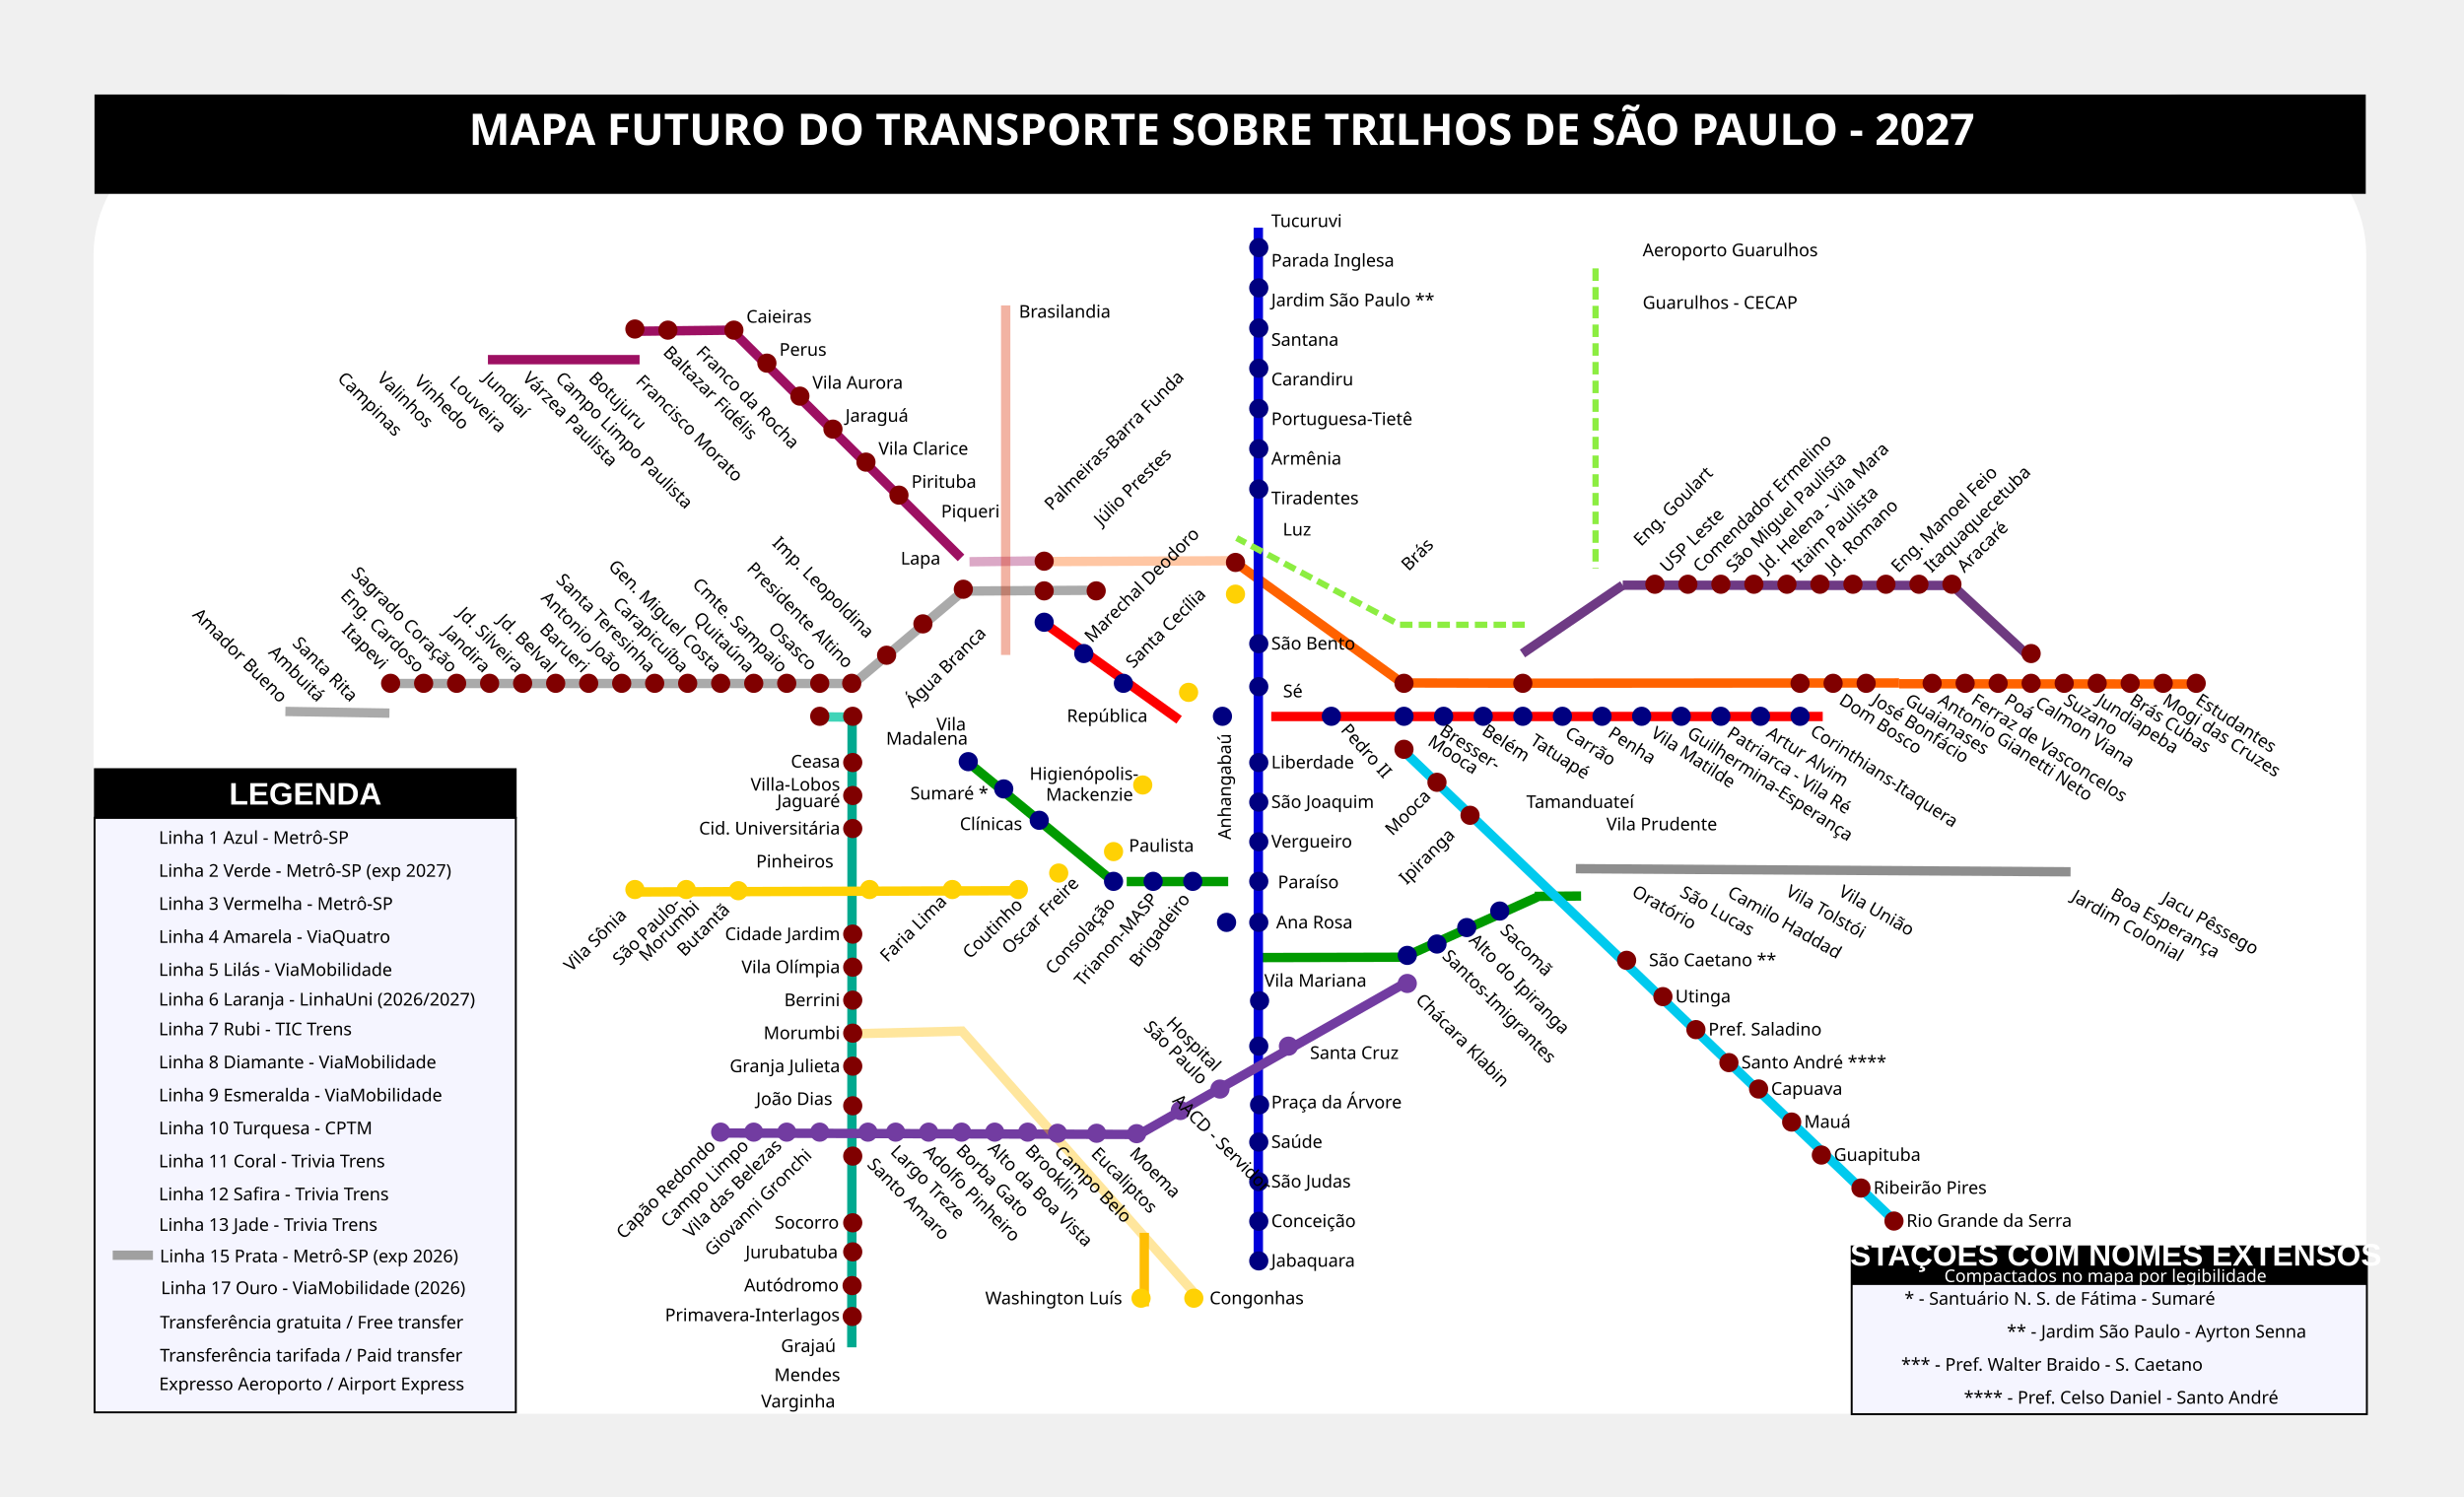
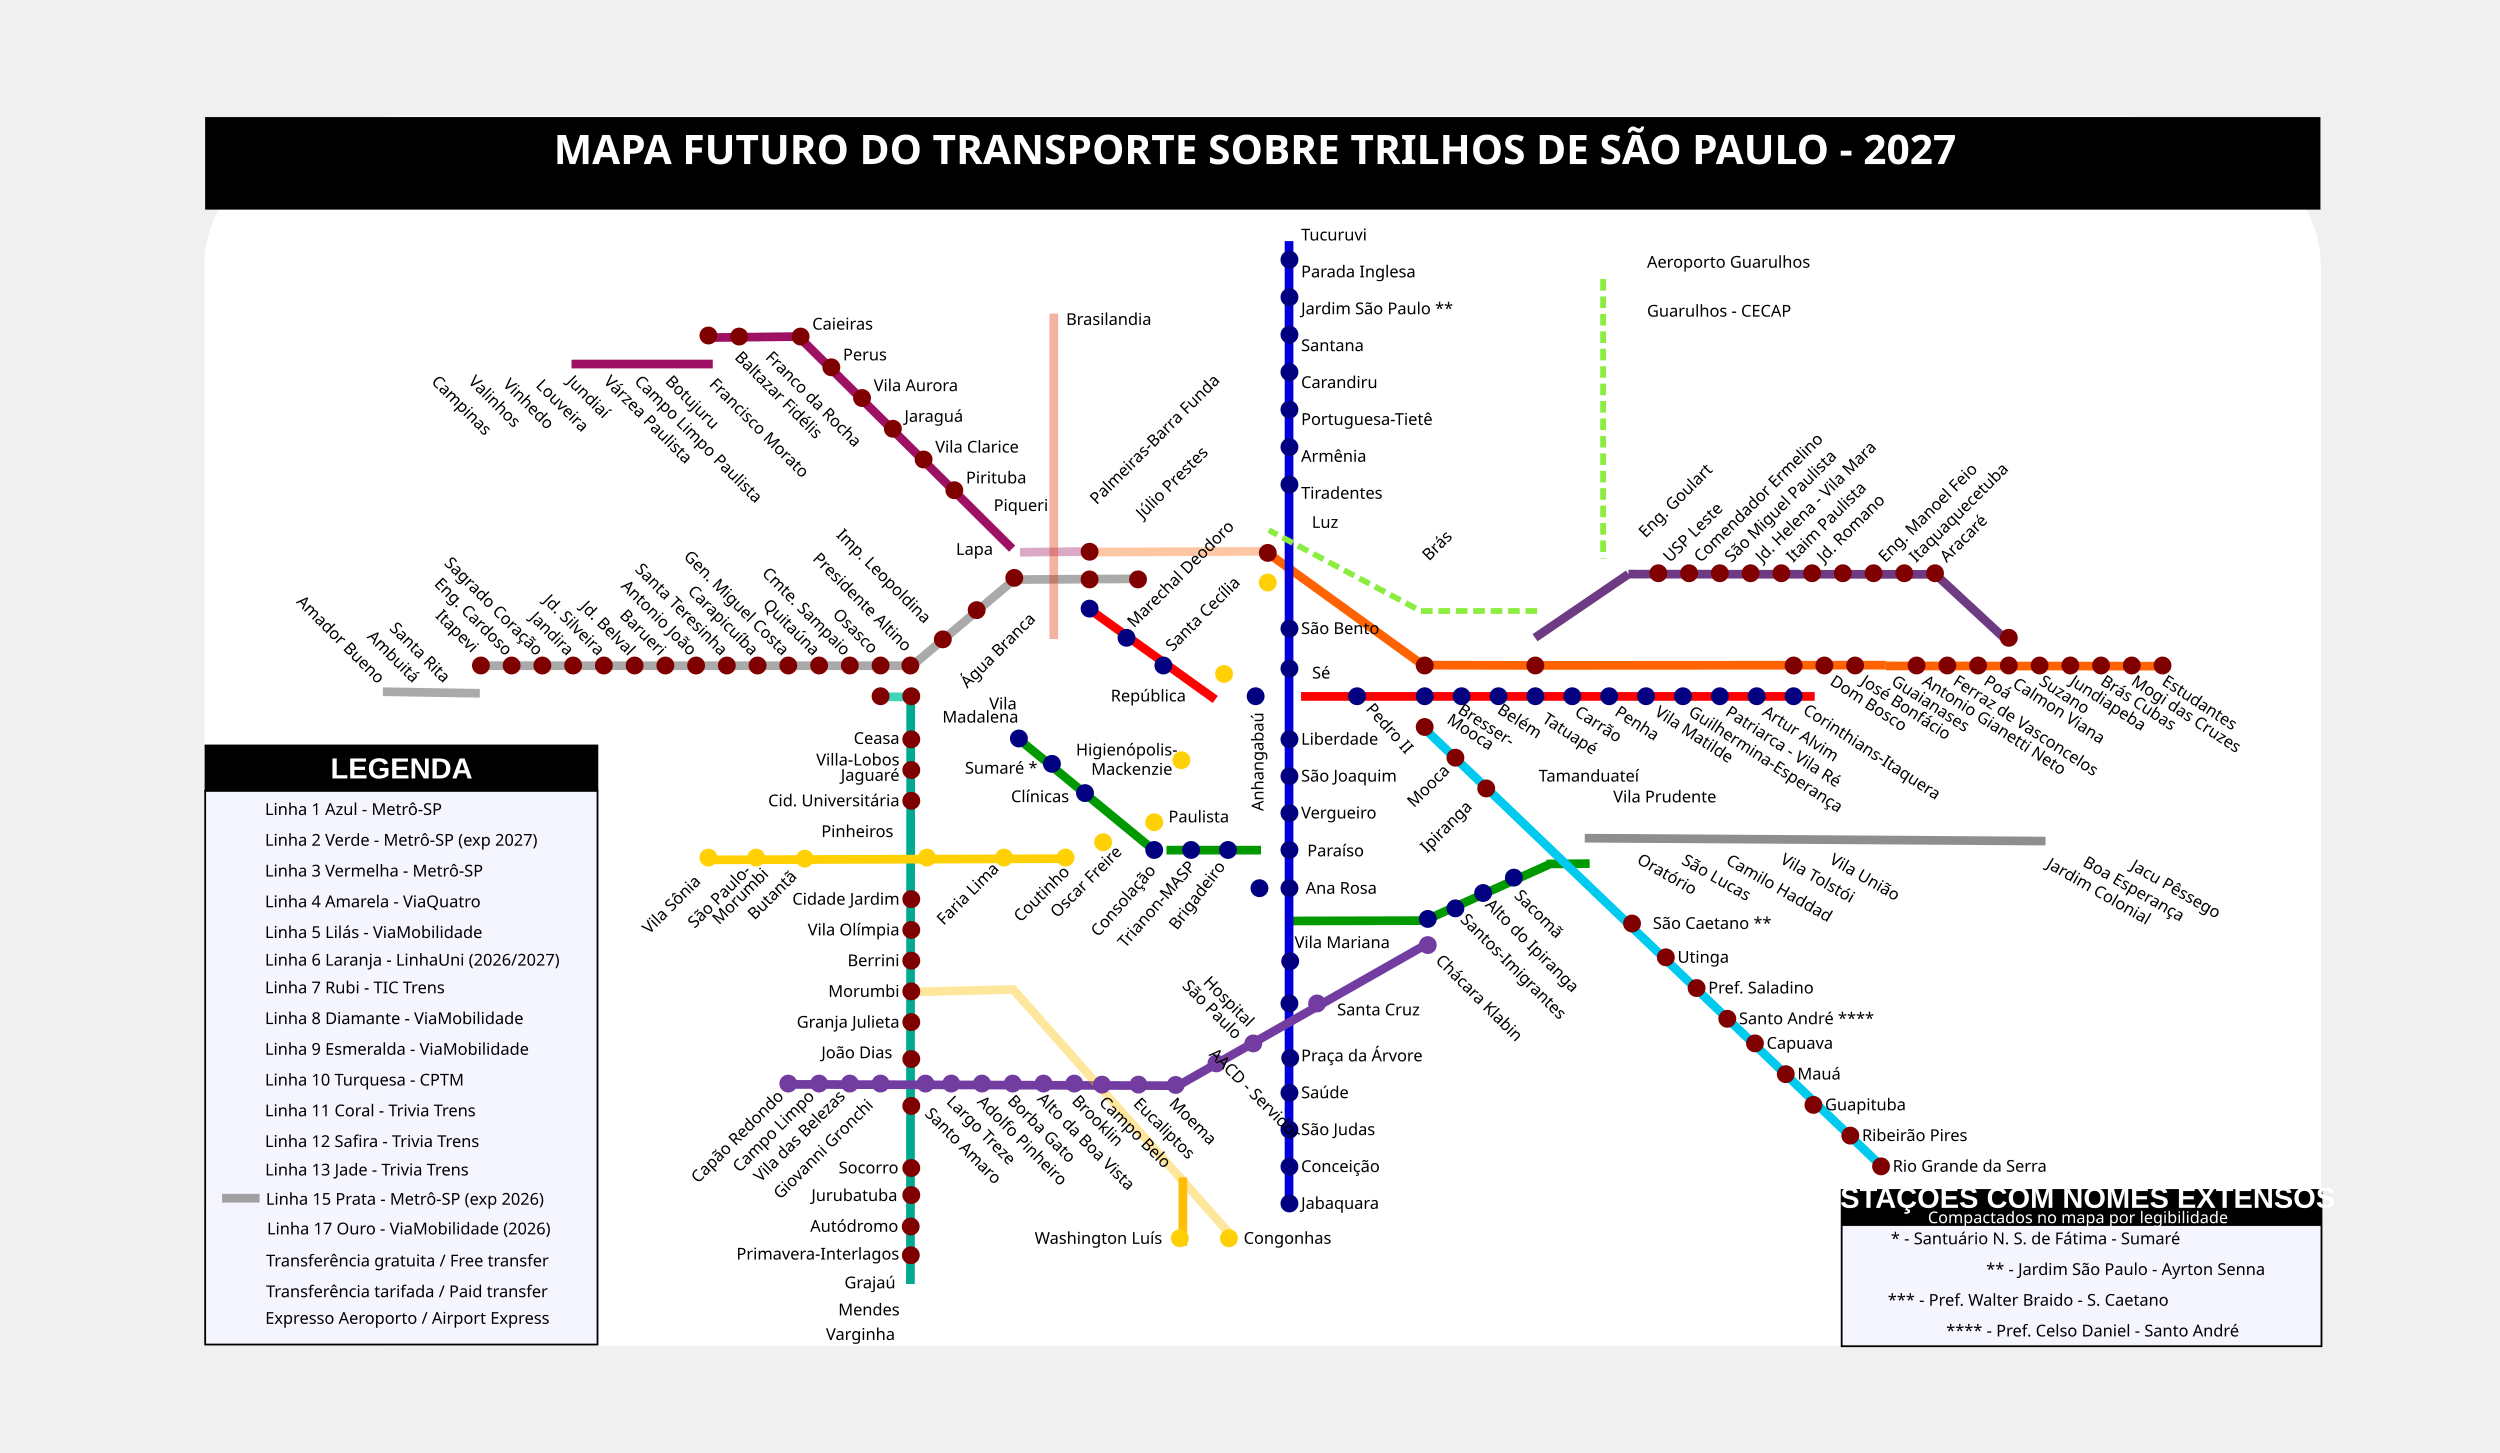
- <svg xmlns="http://www.w3.org/2000/svg" width="100%" height="100%" viewBox="-15 -15 395 240">
+ <svg xmlns="http://www.w3.org/2000/svg" width="1377" height="800" viewBox="-20 -20 400 250">
  <defs>
    <style>
      /* Estilos gerais e de fundo */
      .bg-map { fill: #ffffff; fill-opacity: 0.98; }
      .bg-panel { fill: #f5f5ff; stroke: #000; stroke-width: 0.31; }
      
      /* Estilos para linhas e caminhos */
      .linha { fill: none; stroke-width: 1.5; stroke-linecap: butt; }
      .linha-fina { fill: none; stroke-width: 1; stroke-dasharray: 2,1; }
      .st-circle { stroke-width: 0.17; }
      
      /* BOTÕES DAS ESTAÇÕES - Configuração perfeita para não ficarem gigantes */
      .estacao-btn {
        font-family: sans-serif;
        font-size: 2.82px;
        fill: #000000;
        cursor: pointer;
        pointer-events: none;
        transition: fill 0.2s ease;
      }
      .estacao-btn:hover {
        fill: #ff6600;
        font-weight: bold;
      }
      
      /* Textos fixos (legendas, títulos) que não devem ser clicáveis */
      .title-text { font-family: sans-serif; font-size: 7px; font-weight: bold; fill: #fff; pointer-events: none; text-anchor: middle; }
      .legend-text { font-family: Arial, sans-serif; font-size: 5px; font-weight: bold; fill: #fff; pointer-events: none; }
      .info-text { font-family: sans-serif; font-size: 2.82px; fill: #000; pointer-events: none; }

        /* Faz o navegador ignorar a caixa gigante ao redor dos textos */
      text {
        pointer-events: none;
      }
      
      /* Garante que TODAS as bolinhas recebam os cliques e fiquem com o cursor de mãozinha */
      circle {
        pointer-events: auto;
        cursor: pointer;
      }
    </style>
    <marker id="Arrow2Lend" orient="auto" refY="0" refX="0" style="overflow:visible">
      <path d="M 8.7,4.0 -2.2,0 8.7,-4.0 c -1.7,2.3 -1.7,5.6 0,8.0 z" style="fill:#000;stroke:#000;stroke-width:0.6;" transform="matrix(-1.1,0,0,-1.1,-1.1,0)" />
    </marker>
  </defs>
  <g transform="translate(51.37,-78.58)">
    <rect class="bg-map" width="364.33" height="211.66" x="-51.37" y="78.58" rx="33.7" ry="25.8" />
    <rect class="bg-panel" width="67.53" height="95.32" x="-51.21" y="194.69" />
    <rect class="bg-panel" width="82.59" height="26.89" x="230.47" y="263.41" />
    <path class="linha" style="stroke:#a0a0a0;" d="M -41.85,264.82 H -48.30" />
    <path class="linha" style="stroke:#aaaaaa;" d="M -3.94,177.91 L -20.62,177.64" />
    <path class="linha" style="stroke:#9d1062;" d="M 11.85,121.24 L 36.16,121.24" />
    <path class="linha" style="stroke:#9d1062;" d="M 35.45,116.69 L 50.91,116.51" />
    <path class="linha" style="stroke:#009a00;" d="M 187.09,207.23 L 179.66,207.29" />
    <path class="linha" style="stroke:#aaaaaa;" d="M 109.46,158.21 L 88.05,158.34" />
    <path class="linha" style="stroke:#fd0000;" d="M 122.65,178.98 L 100.88,163.37" />
    <path class="linha" style="stroke:#9d1062;" d="M 87.69,153.02 L 50.83,116.42" />
    <path class="linha" style="stroke:#9d1062; stroke-opacity: 0.36;" d="M 101.05,153.50 L 89.05,153.64" />
    <path class="linha" style="stroke:#ff6200; stroke-opacity: 0.36;" d="M 131.54,153.48 L 100.82,153.61" />
    <path class="linha" style="stroke:#40d4b8;" d="M 70.47,178.55 L 64.97,178.51" />
    <path class="linha" style="stroke:#ff6200;" d="M 286.30,173.24 L 238.07,173.20" />
    <path class="linha" style="stroke:#ff6200;" d="M 177.69,173.11 L 238.07,173.07" />
    <path class="linha" style="stroke:#6e3a80;" d="M 246.65,157.47 L 258.34,168.30" />
    <path class="linha" style="stroke:#6e3a84;" d="M 193.77,157.40 L 177.69,168.35" />
    <path class="linha" style="stroke:#6e3a84;" d="M 246.62,157.44 L 193.77,157.40" />
    <path class="linha" style="stroke:#00a98f;" d="M 70.18,279.59 L 70.23,178.59" />
    <path class="linha" style="stroke:#723ca1;" d="M 48.95,245.23 L 116.39,245.46" />
    <path class="linha" style="stroke:#aaaaaa;" d="M 88.05,158.34 L 70.48,173.16 L -4.09,173.16" />
    <path class="linha" style="stroke:#009a00;" d="M 180.06,207.40 L 159.02,216.88" />
    <path class="linha" style="stroke:#009a00;" d="M 159.52,217.04 L 135.17,217.10" />
    <path class="linha" style="stroke:#00caee;" d="M 158.67,184.01 L 237.07,259.07" />
    <path class="linha" style="stroke:#009a00;" d="M 111.85,204.73 L 88.96,185.91" />
    <path class="linha" style="stroke:#009a00;" d="M 130.52,204.91 H 114.25" />
    <path class="linha" style="stroke:#ff6200;" d="M 177.69,173.11 L 158.70,173.07" />
    <path class="linha" style="stroke:#ff6200;" d="M 158.50,173.14 L 131.02,153.29" />
    <path class="linha" style="stroke:#0000db;" d="M 135.35,100.08 V 266.00" />
    <path class="linha" style="stroke:#fd0000;" d="M 137.42,178.45 H 225.83" />
    <path class="linha-fina" style="stroke:#8ced41;" d="M 178.06,163.74 L 158.02,163.75 L 131.87,149.84" />
    <path class="linha-fina" style="stroke:#8ced41;" d="M 189.41,106.61 V 154.72" />
    <path class="linha" style="stroke:#ffd104;" d="M 96.37,206.38 L 36.01,206.58" />
    <path class="linha" style="stroke:#febe04;" d="M 117.07,261.23 V 273.01" />
    <path class="linha" style="stroke:#febe04; stroke-opacity:0.39;" d="M 125.47,271.31 L 87.86,228.89 L 70.98,229.30" />
    <path class="linha" style="stroke:#dd3b14; stroke-opacity:0.39;" d="M 94.85,112.54 V 168.58" />
    <path class="linha" style="stroke:#723ca1;" d="M 159.07,221.08 L 116.09,245.53" />
    <path class="linha" style="stroke:#8c8c8c; stroke-opacity:0.98;" d="M 265.56,203.35 L 186.25,202.85" />
    <rect style="fill:#000;" width="364.10" height="15.93" x="-51.22" y="78.73" />
    <text x="129.50" y="86.82" class="title-text">MAPA FUTURO DO TRANSPORTE SOBRE TRILHOS DE SÃO PAULO - 2027</text>
    <rect style="fill:#000;" width="67.76" height="8.07" x="-51.31" y="186.74" />
    <text x="-17.41" y="192.57" class="legend-text" text-anchor="middle">LEGENDA</text>
    <rect style="fill:#000;" width="82.69" height="6.23" x="230.43" y="263.36" />
    <text x="271.15" y="266.48" class="legend-text" text-anchor="middle">ESTAÇÕES COM NOMES EXTENSOS</text>
    <text x="271.15" y="269.12" style="font-family:sans-serif;font-size:2.8px;fill:#fff;text-anchor:middle;">Compactados no mapa por legibilidade</text>
    <text x="-40.92" y="198.86" class="info-text">Linha 1 Azul - Metrô-SP</text>
    <text x="-40.92" y="204.15" class="info-text">Linha 2 Verde - Metrô-SP (exp 2027)</text>
    <text x="-40.92" y="209.45" class="info-text">Linha 3 Vermelha - Metrô-SP</text>
    <text x="-40.92" y="214.74" class="info-text">Linha 4 Amarela - ViaQuatro</text>
    <text x="-40.92" y="220.03" class="info-text">Linha 5 Lilás - ViaMobilidade</text>
    <text x="-40.92" y="224.79" class="info-text">Linha 6 Laranja - LinhaUni (2026/2027)</text>
    <text x="-40.92" y="229.55" class="info-text">Linha 7 Rubi - TIC Trens</text>
    <text x="-40.92" y="234.85" class="info-text">Linha 8 Diamante - ViaMobilidade</text>
    <text x="-40.92" y="240.14" class="info-text">Linha 9 Esmeralda - ViaMobilidade</text>
    <text x="-40.92" y="245.43" class="info-text">Linha 10 Turquesa - CPTM</text>
    <text x="-40.92" y="250.72" class="info-text">Linha 11 Coral - Trivia Trens</text>
    <text x="-40.92" y="256.01" class="info-text">Linha 12 Safira - Trivia Trens</text>
    <text x="-40.90" y="260.91" class="info-text">Linha 13 Jade - Trivia Trens</text>
    <text x="-40.76" y="265.95" class="info-text">Linha 15 Prata - Metrô-SP (exp 2026)</text>
    <text x="-40.57" y="271.05" class="info-text">Linha 17 Ouro - ViaMobilidade (2026)</text>
    <text x="-40.73" y="276.56" class="info-text">Transferência gratuita / Free transfer</text>
    <text x="-40.73" y="281.86" class="info-text">Transferência tarifada / Paid transfer</text>
    <text x="-40.88" y="286.45" class="info-text">Expresso Aeroporto / Airport Express</text>
    <text x="238.94" y="272.75" class="info-text">* - Santuário N. S. de Fátima - Sumaré</text>
    <text x="255.35" y="278.04" class="info-text">** - Jardim São Paulo - Ayrton Senna</text>
    <text x="238.41" y="283.33" class="info-text">*** - Pref. Walter Braido - S. Caetano</text>
    <text x="248.47" y="288.62" class="info-text">**** - Pref. Celso Daniel - Santo André</text>
    <g class="st-circle" style="fill:#000080;">
      <circle cx="135.42" cy="103.28" r="1.54" />
      <circle cx="135.42" cy="109.73" r="1.54" />
      <circle cx="135.42" cy="116.18" r="1.54" />
      <circle cx="135.42" cy="122.63" r="1.54" />
      <circle cx="135.42" cy="129.08" r="1.54" />
      <circle cx="135.42" cy="135.53" r="1.54" />
      <circle cx="135.42" cy="141.98" r="1.54" />
      <circle cx="135.42" cy="166.78" r="1.54" />
      <circle cx="135.42" cy="173.66" r="1.54" />
      <circle cx="147.06" cy="178.42" r="1.54" />
      <circle cx="158.70" cy="178.42" r="1.54" />
      <circle cx="165.05" cy="178.42" r="1.54" />
      <circle cx="171.40" cy="178.42" r="1.54" />
      <circle cx="177.75" cy="178.42" r="1.54" />
      <circle cx="184.10" cy="178.42" r="1.54" />
      <circle cx="190.45" cy="178.42" r="1.54" />
      <circle cx="196.80" cy="178.42" r="1.54" />
      <circle cx="203.15" cy="178.42" r="1.54" />
      <circle cx="209.50" cy="178.42" r="1.54" />
      <circle cx="215.85" cy="178.42" r="1.54" />
      <circle cx="222.20" cy="178.42" r="1.54" />
      <circle cx="129.60" cy="178.42" r="1.54" />
      <circle cx="113.72" cy="173.13" r="1.54" />
      <circle cx="107.37" cy="168.36" r="1.54" />
      <circle cx="135.42" cy="185.83" r="1.54" />
      <circle cx="135.42" cy="192.18" r="1.54" />
      <circle cx="135.42" cy="198.53" r="1.54" />
      <circle cx="135.42" cy="204.88" r="1.54" />
      <circle cx="135.42" cy="211.46" r="1.54" />
      <circle cx="135.42" cy="246.68" r="1.54" />
      <circle cx="135.42" cy="253.03" r="1.54" />
      <circle cx="135.42" cy="259.38" r="1.54" />
      <circle cx="135.42" cy="265.73" r="1.54" />
      <circle cx="124.84" cy="204.88" r="1.54" />
      <circle cx="118.49" cy="204.88" r="1.54" />
      <circle cx="112.14" cy="204.88" r="1.54" />
      <circle cx="100.23" cy="195.09" r="1.54" />
      <circle cx="94.54" cy="190.06" r="1.54" />
      <circle cx="88.85" cy="185.69" r="1.54" />
      <circle cx="163.99" cy="214.93" r="1.54" />
      <circle cx="168.76" cy="212.29" r="1.54" />
      <circle cx="174.05" cy="209.64" r="1.54" />
      <circle cx="101.02" cy="163.34" r="1.54" />
      <circle cx="135.55" cy="224.03" r="1.54" />
      <circle cx="130.26" cy="211.46" r="1.54" />
      <circle cx="135.55" cy="240.70" r="1.54" />
      <circle cx="159.23" cy="216.75" r="1.54" />
      <circle cx="135.42" cy="231.30" r="1.54" />
    </g>
    <g class="st-circle" style="fill:#800000;">
      <circle cx="131.69" cy="153.75" r="1.54" />
      <circle cx="158.70" cy="173.13" r="1.54" />
      <circle cx="158.70" cy="183.71" r="1.54" />
      <circle cx="177.75" cy="173.13" r="1.54" />
      <circle cx="163.99" cy="189.00" r="1.54" />
      <circle cx="169.29" cy="194.29" r="1.54" />
      <circle cx="194.39" cy="217.54" r="1.54" />
      <circle cx="200.21" cy="223.36" r="1.54" />
      <circle cx="205.50" cy="228.65" r="1.54" />
      <circle cx="210.79" cy="233.94" r="1.54" />
      <circle cx="215.55" cy="238.17" r="1.54" />
      <circle cx="220.85" cy="243.47" r="1.54" />
      <circle cx="225.61" cy="248.76" r="1.54" />
      <circle cx="231.96" cy="254.05" r="1.54" />
      <circle cx="237.25" cy="259.34" r="1.54" />
      <circle cx="70.33" cy="196.41" r="1.54" />
      <circle cx="70.33" cy="191.12" r="1.54" />
      <circle cx="70.33" cy="185.83" r="1.54" />
      <circle cx="101.02" cy="153.55" r="1.54" />
      <circle cx="88.06" cy="158.05" r="1.54" />
      <circle cx="81.58" cy="163.60" r="1.54" />
      <circle cx="75.76" cy="168.63" r="1.54" />
      <circle cx="70.17" cy="173.13" r="1.54" />
      <circle cx="109.36" cy="158.31" r="1.54" />
      <circle cx="70.33" cy="178.42" r="1.54" />
      <circle cx="65.04" cy="178.42" r="1.54" />
      <circle cx="65.04" cy="173.13" r="1.54" />
      <circle cx="70.33" cy="213.34" r="1.54" />
      <circle cx="70.33" cy="218.64" r="1.54" />
      <circle cx="70.33" cy="223.93" r="1.54" />
      <circle cx="70.33" cy="229.22" r="1.54" />
      <circle cx="70.33" cy="234.51" r="1.54" />
      <circle cx="70.33" cy="240.86" r="1.54" />
      <circle cx="70.33" cy="248.93" r="1.54" />
      <circle cx="70.33" cy="259.62" r="1.54" />
      <circle cx="70.33" cy="264.28" r="1.54" />
      <circle cx="70.23" cy="269.69" r="1.54" />
      <circle cx="70.25" cy="274.64" r="1.54" />
      <circle cx="222.20" cy="173.13" r="1.54" />
      <circle cx="227.49" cy="173.13" r="1.54" />
      <circle cx="232.79" cy="173.13" r="1.54" />
      <circle cx="198.92" cy="157.25" r="1.54" />
      <circle cx="204.21" cy="157.25" r="1.54" />
      <circle cx="209.50" cy="157.25" r="1.54" />
      <circle cx="214.79" cy="157.25" r="1.54" />
      <circle cx="220.09" cy="157.25" r="1.54" />
      <circle cx="225.38" cy="157.25" r="1.54" />
      <circle cx="230.67" cy="157.25" r="1.54" />
      <circle cx="235.96" cy="157.25" r="1.54" />
      <circle cx="241.25" cy="157.25" r="1.54" />
      <circle cx="246.54" cy="157.25" r="1.54" />
      <circle cx="243.37" cy="173.13" r="1.54" />
      <circle cx="248.66" cy="173.13" r="1.54" />
      <circle cx="253.95" cy="173.13" r="1.54" />
      <circle cx="259.24" cy="168.36" r="1.54" />
      <circle cx="101.02" cy="158.31" r="1.54" />
      <circle cx="59.75" cy="173.13" r="1.54" />
      <circle cx="54.46" cy="173.13" r="1.54" />
      <circle cx="49.16" cy="173.13" r="1.54" />
      <circle cx="43.87" cy="173.13" r="1.54" />
      <circle cx="38.58" cy="173.13" r="1.54" />
      <circle cx="33.29" cy="173.13" r="1.54" />
      <circle cx="28.00" cy="173.13" r="1.54" />
      <circle cx="22.71" cy="173.13" r="1.54" />
      <circle cx="17.41" cy="173.13" r="1.54" />
      <circle cx="12.12" cy="173.13" r="1.54" />
      <circle cx="6.83" cy="173.13" r="1.54" />
      <circle cx="1.54" cy="173.13" r="1.54" />
      <circle cx="-3.75" cy="173.13" r="1.54" />
      <circle cx="77.74" cy="142.96" r="1.54" />
      <circle cx="72.45" cy="137.67" r="1.54" />
      <circle cx="67.16" cy="132.38" r="1.54" />
      <circle cx="61.86" cy="127.09" r="1.54" />
      <circle cx="56.57" cy="121.80" r="1.54" />
      <circle cx="51.28" cy="116.51" r="1.54" />
      <circle cx="40.70" cy="116.51" r="1.54" />
      <circle cx="35.41" cy="116.33" r="1.54" />
      <circle cx="259.24" cy="173.13" r="1.54" />
      <circle cx="264.54" cy="173.13" r="1.54" />
      <circle cx="269.83" cy="173.13" r="1.54" />
      <circle cx="275.12" cy="173.13" r="1.54" />
      <circle cx="280.41" cy="173.13" r="1.54" />
      <circle cx="285.70" cy="173.13" r="1.54" />
    </g>
    <g class="st-circle" style="fill:#ffd104;">
      <circle cx="131.69" cy="158.84" r="1.54" />
      <circle cx="124.17" cy="174.58" r="1.54" />
      <circle cx="112.14" cy="200.11" r="1.54" />
      <circle cx="96.88" cy="206.19" r="1.54" />
      <circle cx="86.30" cy="206.19" r="1.54" />
      <circle cx="51.99" cy="206.38" r="1.54" />
      <circle cx="116.82" cy="189.43" r="1.54" />
      <circle cx="103.35" cy="203.55" r="1.54" />
      <circle cx="73.03" cy="206.19" r="1.54" />
      <circle cx="43.64" cy="206.19" r="1.54" />
      <circle cx="35.41" cy="206.19" r="1.54" />
      <circle cx="116.55" cy="271.71" r="1.54" />
      <circle cx="125.01" cy="271.71" r="1.54" />
    </g>
    <g class="st-circle" style="fill:#723ca1;">
      <circle cx="98.38" cy="245.09" r="1.54" />
      <circle cx="93.09" cy="245.09" r="1.54" />
      <circle cx="87.79" cy="245.09" r="1.54" />
      <circle cx="82.50" cy="245.09" r="1.54" />
      <circle cx="77.21" cy="245.09" r="1.54" />
      <circle cx="72.77" cy="245.09" r="1.54" />
      <circle cx="65.04" cy="245.09" r="1.54" />
      <circle cx="59.75" cy="245.09" r="1.54" />
      <circle cx="54.46" cy="245.09" r="1.54" />
      <circle cx="49.16" cy="245.09" r="1.54" />
      <circle cx="103.16" cy="245.27" r="1.54" />
      <circle cx="109.43" cy="245.27" r="1.54" />
      <circle cx="159.23" cy="221.25" r="1.54" />
      <circle cx="140.18" cy="231.30" r="1.54" />
      <circle cx="115.84" cy="245.33" r="1.54" />
      <circle cx="129.20" cy="238.18" r="1.54" />
      <circle cx="122.85" cy="241.62" r="1.54" />
    </g>
    <text x="255.72" y="83.94" transform="rotate(45)" class="estacao-btn">AACD - Servidor</text>
    <text x="137.42" y="99.97" class="estacao-btn">Tucuruvi</text>
    <text x="137.42" y="106.32" class="estacao-btn">Parada Inglesa</text>
    <text x="137.42" y="112.67" class="estacao-btn">Jardim São Paulo **</text>
    <text x="137.42" y="119.02" class="estacao-btn">Santana</text>
    <text x="137.42" y="125.37" class="estacao-btn">Carandiru</text>
    <text x="137.42" y="131.72" class="estacao-btn">Portuguesa-Tietê</text>
    <text x="137.42" y="138.07" class="estacao-btn">Armênia</text>
    <text x="137.42" y="144.42" class="estacao-btn">Tiradentes</text>
    <text x="137.42" y="167.71" class="estacao-btn">São Bento</text>
    <text x="137.42" y="186.76" class="estacao-btn">Liberdade</text>
    <text x="137.42" y="193.11" class="estacao-btn">São Joaquim</text>
    <text x="137.42" y="199.46" class="estacao-btn">Vergueiro</text>
    <text x="138.21" y="212.42" class="estacao-btn">Ana Rosa</text>
    <text x="136.30" y="221.77" class="estacao-btn">Vila Mariana</text>
    <text x="143.63" y="233.35" class="estacao-btn">Santa Cruz</text>
    <text x="137.42" y="241.26" class="estacao-btn">Praça da Árvore</text>
    <text x="137.42" y="247.61" class="estacao-btn">Saúde</text>
    <text x="137.42" y="253.96" class="estacao-btn">São Judas</text>
    <text x="137.42" y="260.31" class="estacao-btn">Conceição</text>
    <text x="137.42" y="266.66" class="estacao-btn">Jabaquara</text>
    <text x="114.59" y="200.13" class="estacao-btn">Paulista</text>
    <text x="-103.33" y="225.09" transform="rotate(-52.6)" class="estacao-btn">Brigadeiro</text>
    <text x="-78.52" y="226.44" transform="rotate(-49)" text-anchor="end" class="estacao-btn">Trianon-MASP</text>
    <text x="-82.73" y="222.01" transform="rotate(-48.8)" text-anchor="end" class="estacao-btn">Consolação</text>
    <text x="97.49" y="196.65" text-anchor="end" class="estacao-btn">Clínicas</text>
    <text x="92.06" y="191.75" text-anchor="end" class="estacao-btn">Sumaré *</text>
    <text x="271.87" y="44.98" transform="rotate(45)" class="estacao-btn">Chácara Klabin</text>
    <text x="248.18" y="103.21" transform="rotate(45)" class="estacao-btn">Campo Belo</text>
    <text x="271.14" y="32.16" transform="rotate(45)" class="estacao-btn">Alto do Ipiranga</text>
    <text x="273.55" y="27.51" transform="rotate(45)" class="estacao-btn">Sacomã</text>
    <text x="-32.81" y="257.82" transform="rotate(-45)" class="estacao-btn">Ipiranga</text>
    <text x="197.97" y="218.47" class="estacao-btn">São Caetano **</text>
    <text x="202.21" y="224.29" class="estacao-btn">Utinga</text>
    <text x="207.50" y="229.58" class="estacao-btn">Pref. Saladino</text>
    <text x="212.79" y="234.87" class="estacao-btn">Santo André ****</text>
    <text x="217.55" y="239.10" class="estacao-btn">Capuava</text>
    <text x="222.84" y="244.39" class="estacao-btn">Mauá</text>
    <text x="227.61" y="249.69" class="estacao-btn">Guapituba</text>
    <text x="233.96" y="254.98" class="estacao-btn">Ribeirão Pires</text>
    <text x="239.25" y="260.27" class="estacao-btn">Rio Grande da Serra</text>
    <text x="-69.75" y="220.69" transform="rotate(-45)" text-anchor="end" class="estacao-btn">Oscar Freire</text>
    <text x="-86.78" y="207.78" transform="rotate(-45)" text-anchor="end" class="estacao-btn">Faria Lima</text>
    <text x="-78.54" y="216.76" transform="rotate(-45)" text-anchor="end" class="estacao-btn">Coutinho</text>
    <text x="68.30" y="190.33" text-anchor="end" class="estacao-btn">Villa-Lobos</text>
    <text x="68.30" y="186.63" text-anchor="end" class="estacao-btn">Ceasa</text>
    <text x="68.30" y="197.36" text-anchor="end" class="estacao-btn">Cid. Universitária</text>
    <text x="68.30" y="192.98" text-anchor="end" class="estacao-btn">Jaguaré</text>
    <text x="67.24" y="202.66" text-anchor="end" class="estacao-btn">Pinheiros</text>
    <text x="68.30" y="214.30" text-anchor="end" class="estacao-btn">Cidade Jardim</text>
    <text x="68.30" y="219.59" text-anchor="end" class="estacao-btn">Vila Olímpia</text>
    <text x="68.30" y="224.88" text-anchor="end" class="estacao-btn">Berrini</text>
    <text x="68.30" y="230.17" text-anchor="end" class="estacao-btn">Morumbi</text>
    <text x="68.30" y="235.47" text-anchor="end" class="estacao-btn">Granja Julieta</text>
    <text x="67.06" y="240.73" text-anchor="end" class="estacao-btn">João Dias</text>
    <text x="68.12" y="260.55" text-anchor="end" class="estacao-btn">Socorro</text>
    <text x="68.09" y="270.61" text-anchor="end" class="estacao-btn">Autódromo</text>
    <text x="68.25" y="275.38" text-anchor="end" class="estacao-btn">Primavera-Interlagos</text>
    <text x="58.83" y="280.33" class="estacao-btn">Grajaú</text>
    <text x="-153.68" y="221.26" transform="rotate(-45)" class="estacao-btn">Giovanni Gronchi</text>
    <text x="-133.17" y="216.76" transform="rotate(-45)" text-anchor="end" class="estacao-btn">Vila das Belezas</text>
    <text x="-136.92" y="213.02" transform="rotate(-45)" text-anchor="end" class="estacao-btn">Campo Limpo</text>
    <text x="-140.66" y="209.27" transform="rotate(-45)" text-anchor="end" class="estacao-btn">Capão Redondo</text>
    <text x="233.65" y="9.77" transform="rotate(48.2)" class="estacao-btn">Pedro II</text>
    <text x="2.97" y="222.51" transform="rotate(-45)" class="estacao-btn">Brás</text>
    <text x="253.69" y="50.99" transform="rotate(33.2)" class="estacao-btn">Carrão</text>
    <text x="259.45" y="47.23" transform="rotate(33.2)" class="estacao-btn">Penha</text>
    <text x="265.20" y="43.46" transform="rotate(33.2)" class="estacao-btn">Vila Matilde</text>
    <text x="270.07" y="40.27" transform="rotate(33.2)" class="estacao-btn">Guilhermina-Esperança</text>
    <text x="275.39" y="36.80" transform="rotate(33.2)" class="estacao-btn">Patriarca - Vila Ré</text>
    <text x="280.70" y="33.32" transform="rotate(33.2)" class="estacao-btn">Artur Alvim</text>
    <text x="286.40" y="29.21" transform="rotate(33.2)" class="estacao-btn">Corinthians-Itaquera</text>
    <text x="-39.29" y="202.31" transform="rotate(-45)" class="estacao-btn">Santa Cecília</text>
    <text x="-41.07" y="194.74" transform="rotate(-45)" class="estacao-btn">Marechal Deodoro</text>
    <text x="-122.83" y="184.12" transform="rotate(-45)" class="estacao-btn">Butantã</text>
    <text x="139.27" y="149.44" class="estacao-btn">Luz</text>
    <text x="139.31" y="175.37" class="estacao-btn">Sé</text>
    <text x="78.02" y="154.08" class="estacao-btn">Lapa</text>
    <text x="84.50" y="146.54" class="estacao-btn">Piqueri</text>
    <text x="79.74" y="141.78" class="estacao-btn">Pirituba</text>
    <text x="74.45" y="136.48" class="estacao-btn">Vila Clarice</text>
    <text x="69.15" y="131.19" class="estacao-btn">Jaraguá</text>
    <text x="63.86" y="125.90" class="estacao-btn">Vila Aurora</text>
    <text x="58.57" y="120.61" class="estacao-btn">Perus</text>
    <text x="53.28" y="115.32" class="estacao-btn">Caieiras</text>
    <text x="147.15" y="66.12" transform="rotate(45)" class="estacao-btn">Imp. Leopoldina</text>
    <text x="162.81" y="79.84" transform="rotate(45)" text-anchor="end" class="estacao-btn">Cmte. Sampaio</text>
    <text x="159.07" y="83.58" transform="rotate(45)" text-anchor="end" class="estacao-btn">Quitaúna</text>
    <text x="155.32" y="87.32" transform="rotate(45)" text-anchor="end" class="estacao-btn">Gen. Miguel Costa</text>
    <text x="151.58" y="91.06" transform="rotate(45)" text-anchor="end" class="estacao-btn">Carapicuíba</text>
    <text x="147.84" y="94.80" transform="rotate(45)" text-anchor="end" class="estacao-btn">Santa Teresinha</text>
    <text x="144.10" y="98.55" transform="rotate(45)" text-anchor="end" class="estacao-btn">Antonio João</text>
    <text x="140.36" y="102.29" transform="rotate(45)" text-anchor="end" class="estacao-btn">Barueri</text>
    <text x="136.61" y="106.03" transform="rotate(45)" text-anchor="end" class="estacao-btn">Jd. Belval</text>
    <text x="132.87" y="109.77" transform="rotate(45)" text-anchor="end" class="estacao-btn">Jd. Silveira</text>
    <text x="129.13" y="113.51" transform="rotate(45)" text-anchor="end" class="estacao-btn">Jandira</text>
    <text x="125.39" y="117.26" transform="rotate(45)" text-anchor="end" class="estacao-btn">Sagrado Coração</text>
    <text x="121.65" y="121.00" transform="rotate(45)" text-anchor="end" class="estacao-btn">Eng. Cardoso</text>
    <text x="117.16" y="124.74" transform="rotate(45)" text-anchor="end" class="estacao-btn">Itapevi</text>
    <text x="32.11" y="246.05" transform="rotate(-45)" class="estacao-btn">Eng. Goulart</text>
    <text x="32.11" y="252.03" transform="rotate(-45)" class="estacao-btn">USP Leste</text>
    <text x="35.85" y="255.78" transform="rotate(-45)" class="estacao-btn">Comendador Ermelino</text>
    <text x="39.59" y="259.52" transform="rotate(-45)" class="estacao-btn">São Miguel Paulista</text>
    <text x="43.34" y="263.26" transform="rotate(-45)" class="estacao-btn">Jd. Helena - Vila Mara</text>
    <text x="47.08" y="267.00" transform="rotate(-45)" class="estacao-btn">Itaim Paulista</text>
    <text x="50.82" y="270.74" transform="rotate(-45)" class="estacao-btn">Jd. Romano</text>
    <text x="58.30" y="278.23" transform="rotate(-45)" class="estacao-btn">Eng. Manoel Feio</text>
    <text x="62.05" y="281.97" transform="rotate(-45)" class="estacao-btn">Itaquaquecetuba</text>
    <text x="65.79" y="285.71" transform="rotate(-45)" class="estacao-btn">Aracaré</text>
    <text x="271.78" y="82.77" transform="matrix(0.87,0.50,-0.50,0.86,0,0)" class="estacao-btn">Oratório</text>
    <text x="287.55" y="22.52" transform="rotate(33.2)" class="estacao-btn">Dom Bosco</text>
    <text x="291.97" y="19.62" transform="rotate(33.2)" class="estacao-btn">José Bonfácio</text>
    <text x="296.40" y="16.72" transform="rotate(33.2)" class="estacao-btn">Guaianases</text>
    <text x="300.83" y="13.83" transform="rotate(33.2)" class="estacao-btn">Antonio Gianetti Neto</text>
    <text x="305.26" y="10.93" transform="rotate(33.2)" class="estacao-btn">Ferraz de Vasconcelos</text>
    <text x="309.69" y="8.03" transform="rotate(33.2)" class="estacao-btn">Poá</text>
    <text x="317.66" y="2.82" transform="rotate(33.2)" class="estacao-btn">Suzano</text>
    <text x="322.09" y="-0.08" transform="rotate(33.2)" class="estacao-btn">Jundiapeba</text>
    <text x="326.51" y="-2.98" transform="rotate(33.2)" class="estacao-btn">Brás Cubas</text>
    <text x="330.94" y="-5.87" transform="rotate(33.2)" class="estacao-btn">Mogi das Cruzes</text>
    <text x="335.37" y="-8.77" transform="rotate(33.2)" class="estacao-btn">Estudantes</text>
    <text x="113.14" y="56.87" transform="rotate(45)" class="estacao-btn">Baltazar Fidélis</text>
    <text x="113.32" y="63.25" transform="rotate(45)" class="estacao-btn">Francisco Morato</text>
    <text x="107.63" y="68.25" transform="rotate(45)" class="estacao-btn">Botujuru</text>
    <text x="103.88" y="72.00" transform="rotate(45)" class="estacao-btn">Campo Limpo Paulista</text>
    <text x="100.14" y="75.74" transform="rotate(45)" class="estacao-btn">Várzea Paulista</text>
    <text x="95.65" y="80.23" transform="rotate(45)" class="estacao-btn">Jundiaí</text>
    <text x="116.88" y="53.13" transform="rotate(45)" class="estacao-btn">Franco da Rocha</text>
    <text x="117.39" y="131.85" transform="rotate(45)" text-anchor="end" class="estacao-btn">Santa Rita</text>
    <text x="113.65" y="135.59" transform="rotate(45)" text-anchor="end" class="estacao-btn">Ambuitá</text>
    <text x="278.46" y="79.01" transform="matrix(0.87,0.50,-0.50,0.86,0,0)" class="estacao-btn">São Lucas</text>
    <text x="285.06" y="75.19" transform="matrix(0.87,0.50,-0.50,0.86,0,0)" class="estacao-btn">Camilo Haddad</text>
    <text x="300.33" y="66.16" transform="matrix(0.87,0.50,-0.50,0.86,0,0)" class="estacao-btn">Vila União</text>
    <text x="293.02" y="70.38" transform="matrix(0.87,0.50,-0.50,0.86,0,0)" class="estacao-btn">Vila Tolstói</text>
    <text x="196.96" y="104.66" class="estacao-btn">Aeroporto Guarulhos</text>
    <text x="196.96" y="113.08" class="estacao-btn">Guarulhos - CECAP</text>
    <text x="115.27" y="191.95" text-anchor="end" class="estacao-btn">Mackenzie</text>
    <text x="109.52" y="139.94" transform="rotate(45)" text-anchor="end" class="estacao-btn">Amador Bueno</text>
    <text x="138.48" y="205.98" class="estacao-btn">Paraíso</text>
    <text x="-68.71" y="181.81" transform="rotate(-45)" class="estacao-btn">Água Branca</text>
    <text x="-26.76" y="182.57" transform="rotate(-45)" class="estacao-btn">Júlio Prestes</text>
    <text x="-30.63" y="175.21" transform="rotate(-45)" class="estacao-btn">Palmeiras-Barra Funda</text>
    <text x="67.94" y="265.30" text-anchor="end" class="estacao-btn">Jurubatuba</text>
    <text x="269.91" y="36.99" transform="rotate(45)" class="estacao-btn">Santos-Imigrantes</text>
    <text x="252.51" y="99.20" transform="rotate(45)" class="estacao-btn">Eucaliptos</text>
    <text x="256.85" y="94.84" transform="rotate(45)" class="estacao-btn">Moema</text>
    <text x="240.23" y="110.31" transform="rotate(45)" class="estacao-btn">Alto da Boa Vista</text>
    <text x="236.85" y="114.17" transform="rotate(45)" class="estacao-btn">Borba Gato</text>
    <text x="233.27" y="117.97" transform="rotate(45)" class="estacao-btn">Adolfo Pinheiro</text>
    <text x="229.53" y="121.71" transform="rotate(45)" class="estacao-btn">Largo Treze</text>
    <text x="228.35" y="125.79" transform="rotate(45)" class="estacao-btn">Santo Amaro</text>
    <text x="244.71" y="106.37" transform="rotate(45)" class="estacao-btn">Brooklin</text>
    <text x="116.14" y="188.61" text-anchor="end" class="estacao-btn">Higienópolis-</text>
    <text x="117.60" y="179.32" text-anchor="end" class="estacao-btn">República</text>
    <text x="-198.18" y="130.95" transform="rotate(-90)" class="estacao-btn">Anhangabaú</text>
    <text x="96.97" y="114.51" class="estacao-btn">Brasilandia</text>
    <text x="332.87" y="48.12" transform="matrix(0.87,0.50,-0.50,0.86,0,0)" class="estacao-btn">Jardim Colonial</text>
    <text x="338.13" y="44.72" transform="matrix(0.87,0.50,-0.50,0.86,0,0)" class="estacao-btn">Boa Esperança</text>
    <text x="345.49" y="41.13" transform="matrix(0.87,0.50,-0.50,0.86,0,0)" class="estacao-btn">Jacu Pêssego</text>
    <text x="127.54" y="272.67" class="estacao-btn">Congonhas</text>
    <text x="91.57" y="272.68" class="estacao-btn">Washington Luís</text>
    <text x="178.31" y="193.11" class="estacao-btn">Tamanduateí</text>
    <text x="-137.37" y="173.02" transform="rotate(-45)" class="estacao-btn">Vila Sônia</text>
    <text x="55.64" y="289.22" class="estacao-btn">Varginha</text>
    <text x="57.75" y="284.99" class="estacao-btn">Mendes</text>
    <text x="191.15" y="196.69" class="estacao-btn">Vila Prudente</text>
    <text x="83.68" y="92.23" transform="rotate(45)" class="estacao-btn">Valinhos</text>
    <text x="79.19" y="96.72" transform="rotate(45)" class="estacao-btn">Campinas</text>
    <text x="88.25" y="88.38" transform="rotate(45)" class="estacao-btn">Vinhedo</text>
    <text x="92.36" y="84.48" transform="rotate(45)" class="estacao-btn">Louveira</text>
    <text x="257.15" y="75.90" transform="rotate(45)" text-anchor="end" class="estacao-btn">Hospital</text>
    <text x="257.15" y="78.89" transform="rotate(45)" text-anchor="end" class="estacao-btn">São Paulo</text>
    <text x="314.10" y="5.66" transform="rotate(33.2)" class="estacao-btn">Calmon Viana</text>
    <text x="-117.19" y="177.84" transform="rotate(-45)" text-anchor="end" class="estacao-btn">São Paulo-</text>
    <text x="-115.45" y="180.38" transform="rotate(-45)" text-anchor="end" class="estacao-btn">Morumbi</text>
    <text x="-28.88" y="250.69" transform="rotate(-45)" class="estacao-btn">Mooca</text>
    <text x="249.67" y="55.06" transform="rotate(33.2)" class="estacao-btn">Tatuapé</text>
    <text x="242.33" y="57.97" transform="rotate(33.2)" class="estacao-btn">Belém</text>
    <text x="236.64" y="61.69" transform="rotate(33.2)" class="estacao-btn">Bresser-</text>
    <text x="236.01" y="64.17" transform="rotate(33.2)" class="estacao-btn">Mooca</text>
    <text x="169.76" y="71.89" transform="rotate(45)" text-anchor="end" class="estacao-btn">Presidente Altino</text>
    <text x="165.93" y="76.25" transform="rotate(45)" text-anchor="end" class="estacao-btn">Osasco</text>
    <text x="88.47" y="180.68" text-anchor="end" class="estacao-btn">Vila</text>
    <text x="88.77" y="182.96" text-anchor="end" class="estacao-btn">Madalena</text>
  </g>
</svg>
